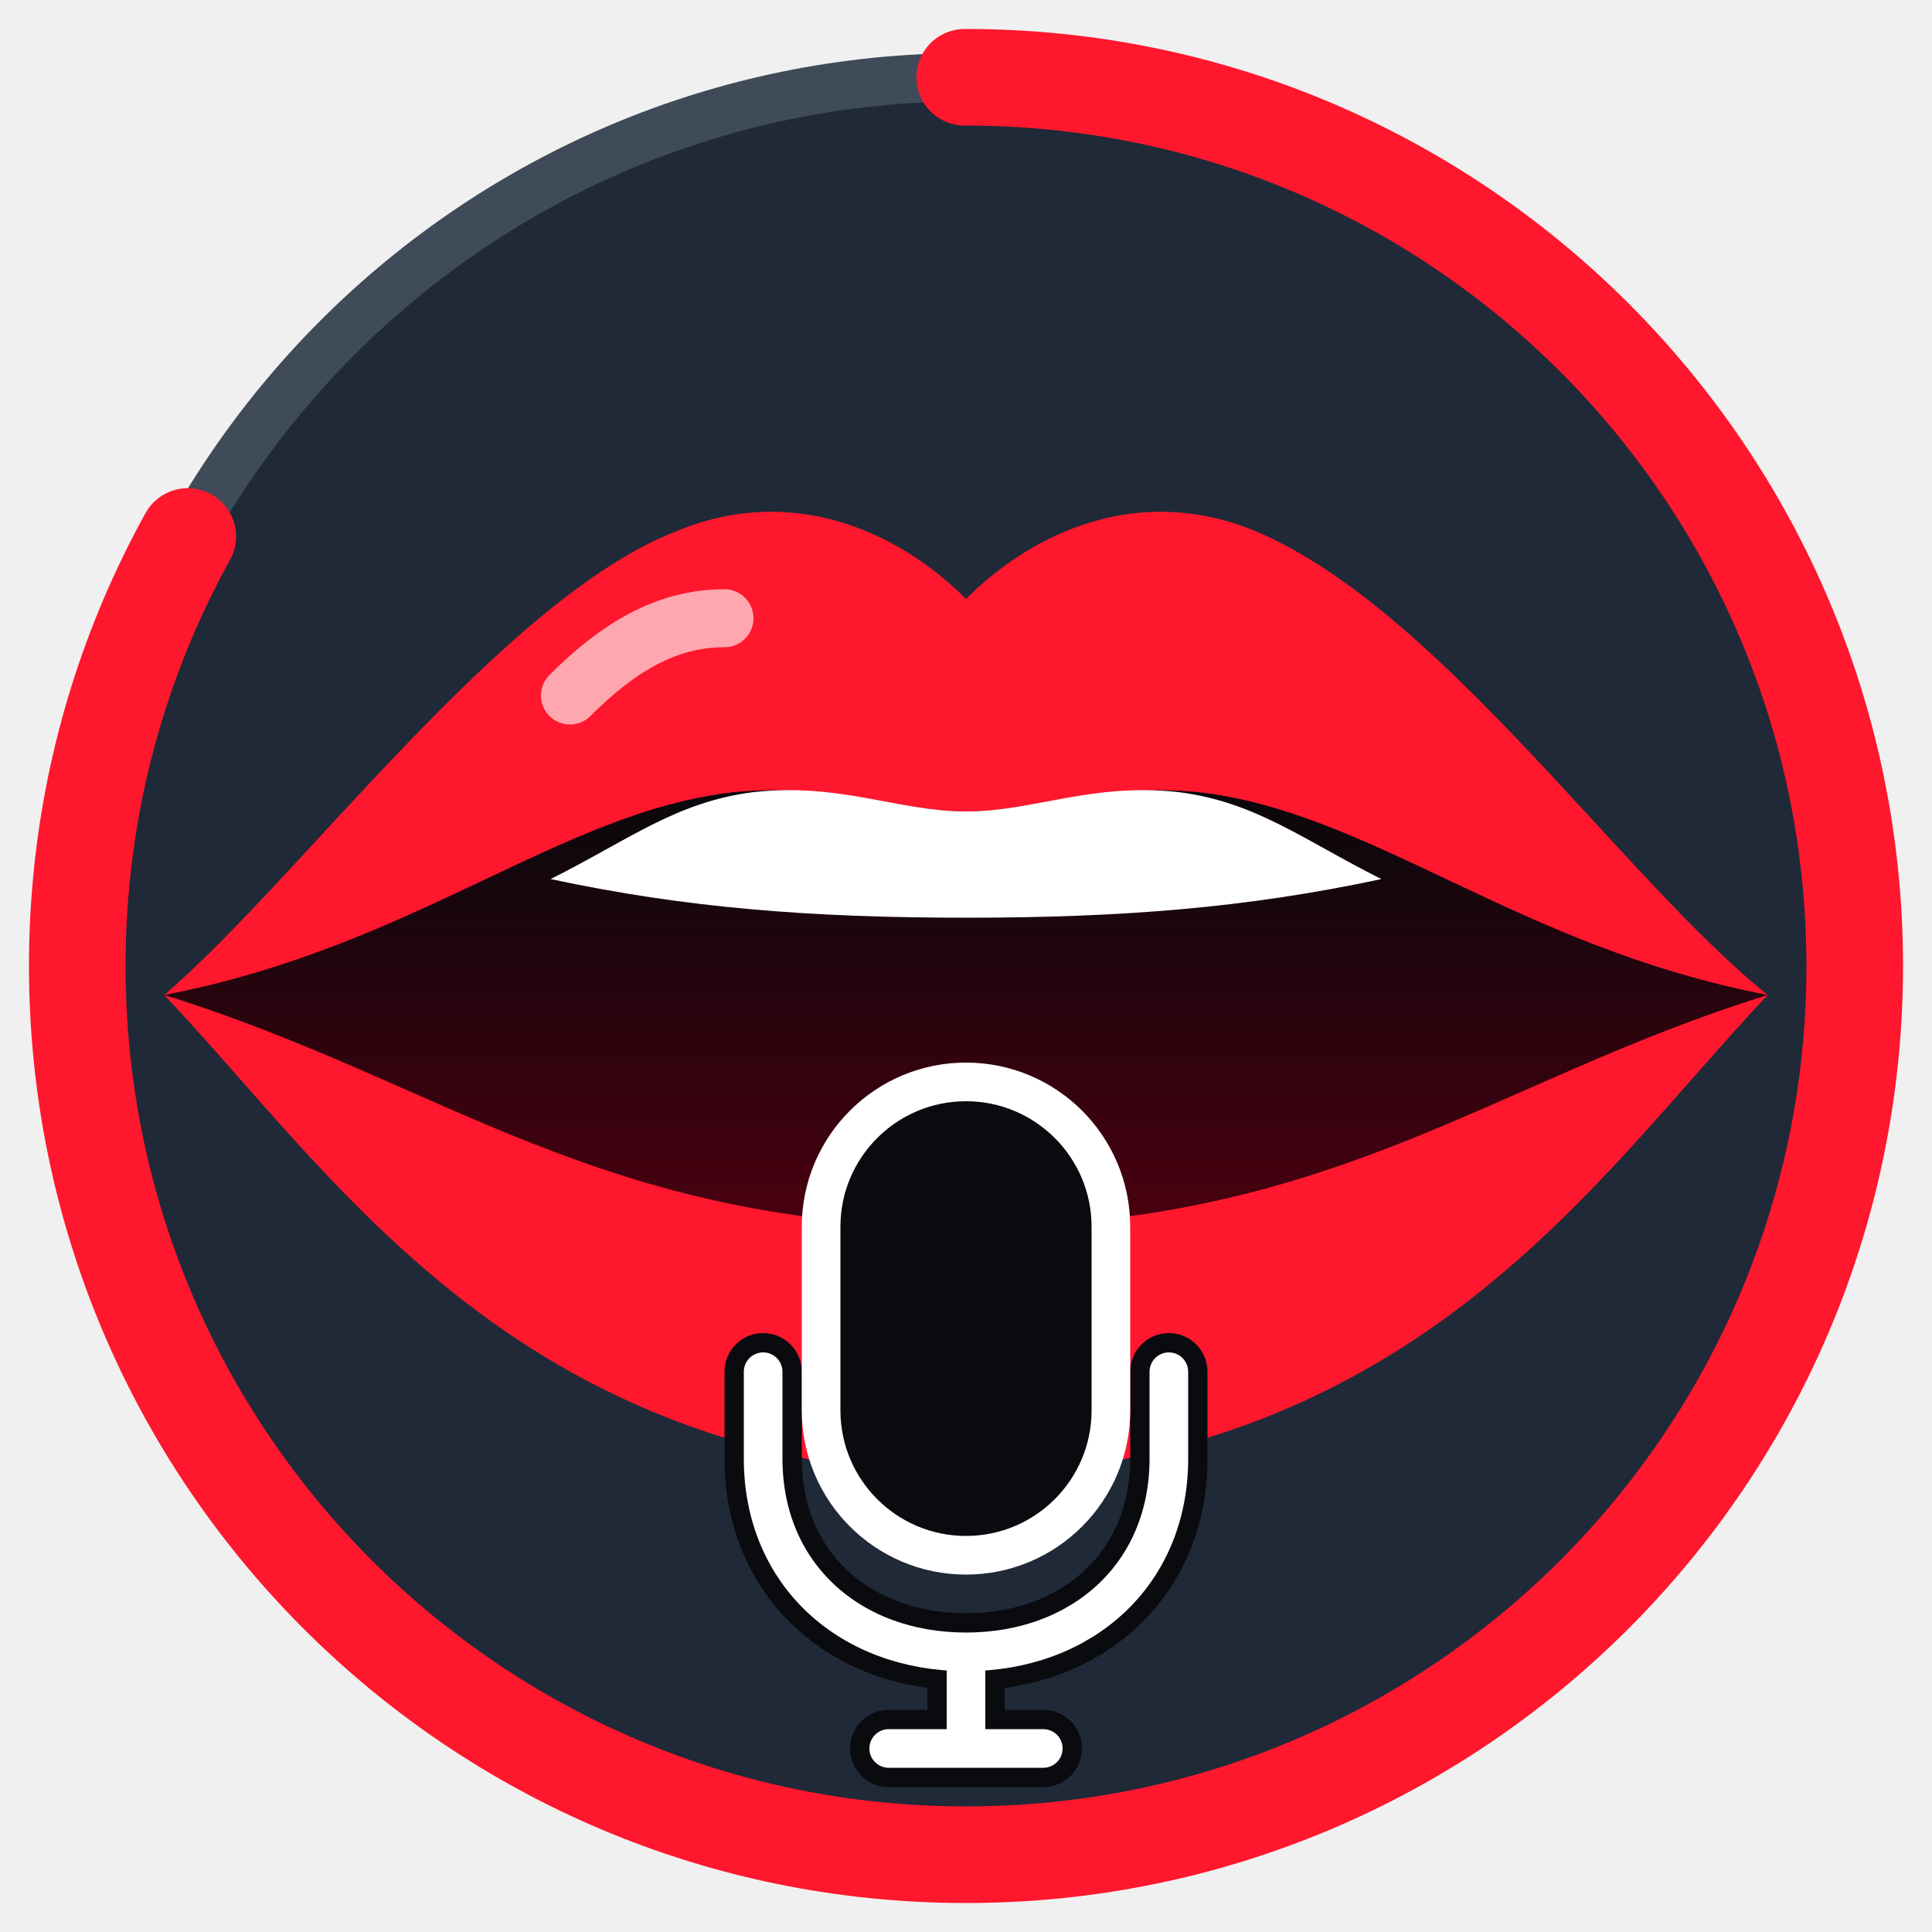
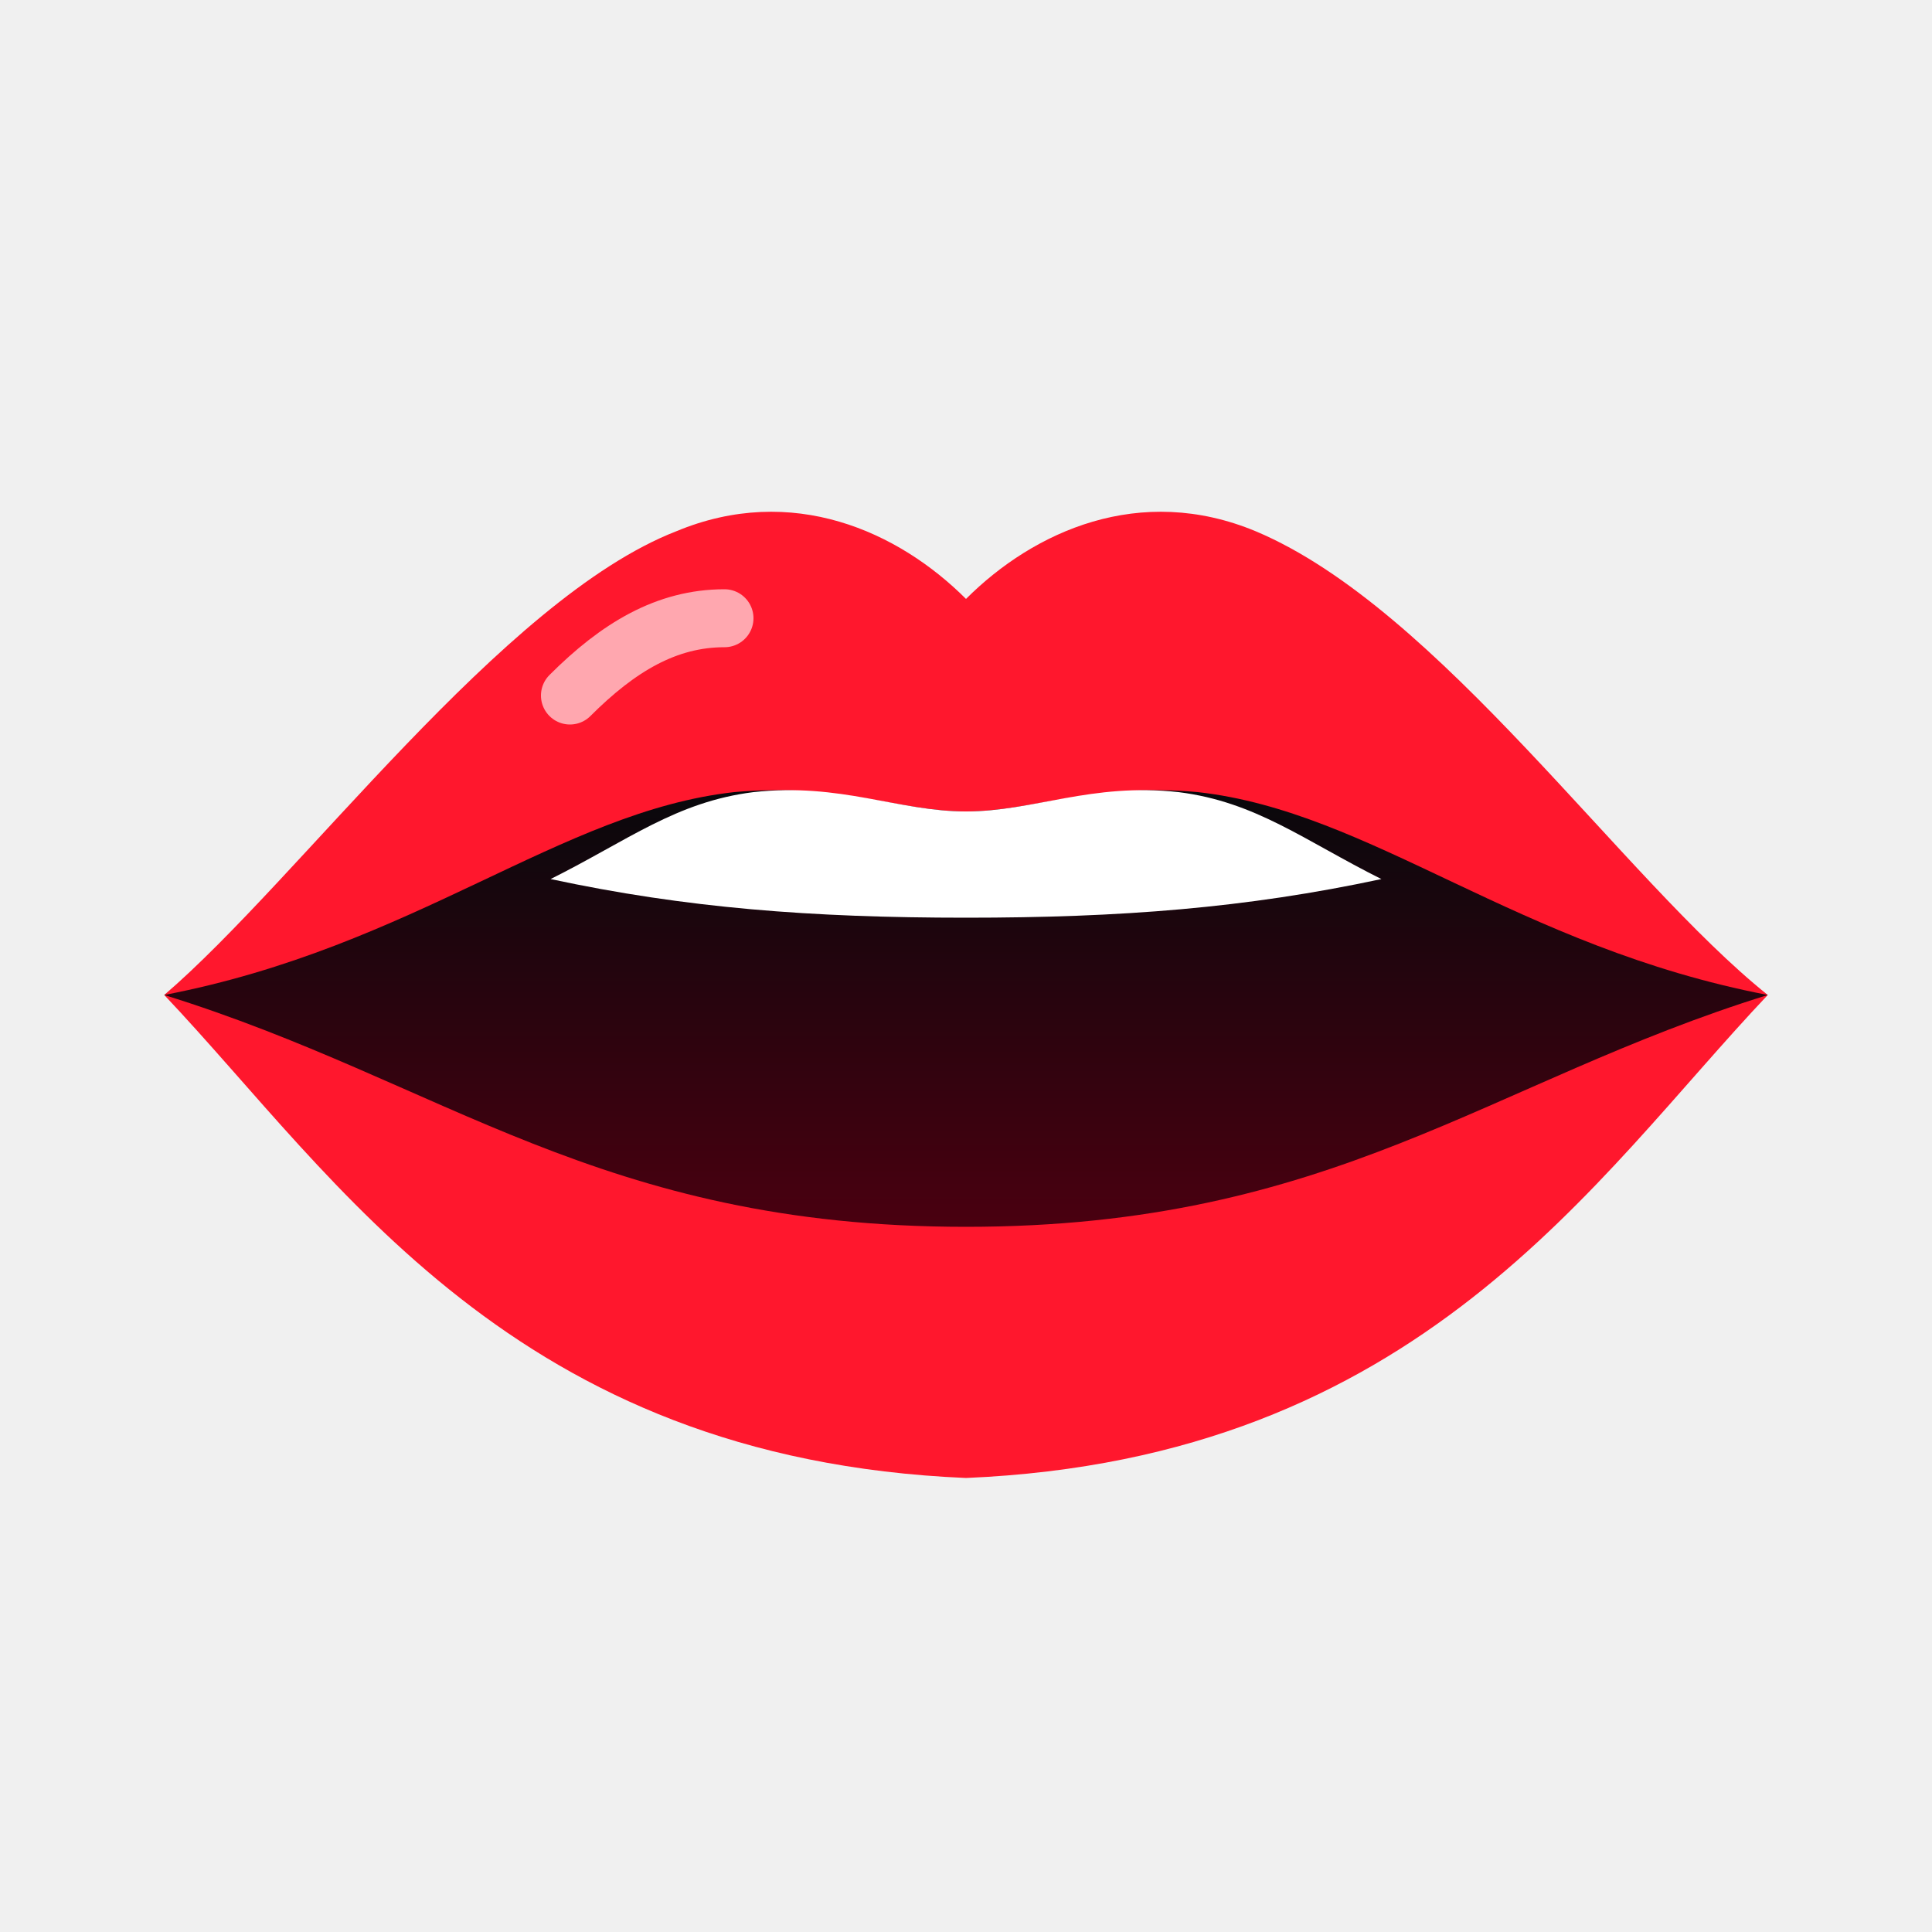
<svg xmlns="http://www.w3.org/2000/svg" width="200" height="200" viewBox="0 0 200 200" role="img" aria-labelledby="titre">
  <defs>
    <linearGradient id="bouche" x1="0" y1="0" x2="0" y2="1">
      <stop stop-color="#08080c" />
      <stop offset="1" stop-color="#4a0010" />
    </linearGradient>
  </defs>
-   <circle cx="100" cy="100" r="90" fill="#202937" />
  <path d="M 17 103 C 31 91 52 62 70 55 C 82 50 93 55 100 62 C 107 55 118 50 130 55 C 149 63 168 91 183 103 C 165 122 147 151 100 153 C 53 151 35 122 17 103 Z" fill="#ff172d" />
  <path d="M 17 103 C 43 98 58 84 76 82 C 87 81 93 84 100 84 C 107 84 113 81 124 82 C 142 84 157 98 183 103 C 154 112 138 127 100 127 C 62 127 46 112 17 103 Z" fill="url(#bouche)" />
  <path d="M 57 91 C 65 87 70 83 78 82 C 87 81 93 84 100 84 C 107 84 113 81 122 82 C 130 83 135 87 143 91 C 129 94 116 95 100 95 C 84 95 71 94 57 91 Z" fill="#fff" />
  <path d="M 59 72 C 64 67 69 64 75 64" fill="none" stroke="#fff" stroke-opacity=".62" stroke-width="6" stroke-linecap="round" />
-   <circle cx="100" cy="100" r="92" fill="none" stroke="#3f4b59" stroke-width="5" />
-   <circle cx="100" cy="100" r="92" fill="none" stroke="#ff172d" stroke-width="10" stroke-linecap="round" stroke-dasharray="480 98" transform="rotate(-90 100 100)" />
-   <path d="M 79 142 V 151 C 79 163 88 171 100 171 C 112 171 121 163 121 151 V 142 M 100 172 V 180 M 92 181 H 108" fill="none" stroke="#090b0f" stroke-width="8" stroke-linecap="round" stroke-linejoin="round" />
-   <g fill="#090b0f" stroke="#fff" stroke-width="4" stroke-linecap="round" stroke-linejoin="round">
-     <rect x="85" y="112" width="30" height="49" rx="15" />
-     <path d="M 79 142 V 151 C 79 163 88 171 100 171 C 112 171 121 163 121 151 V 142" fill="none" />
-     <path d="M 100 172 V 180 M 92 181 H 108" fill="none" />
-   </g>
</svg>
